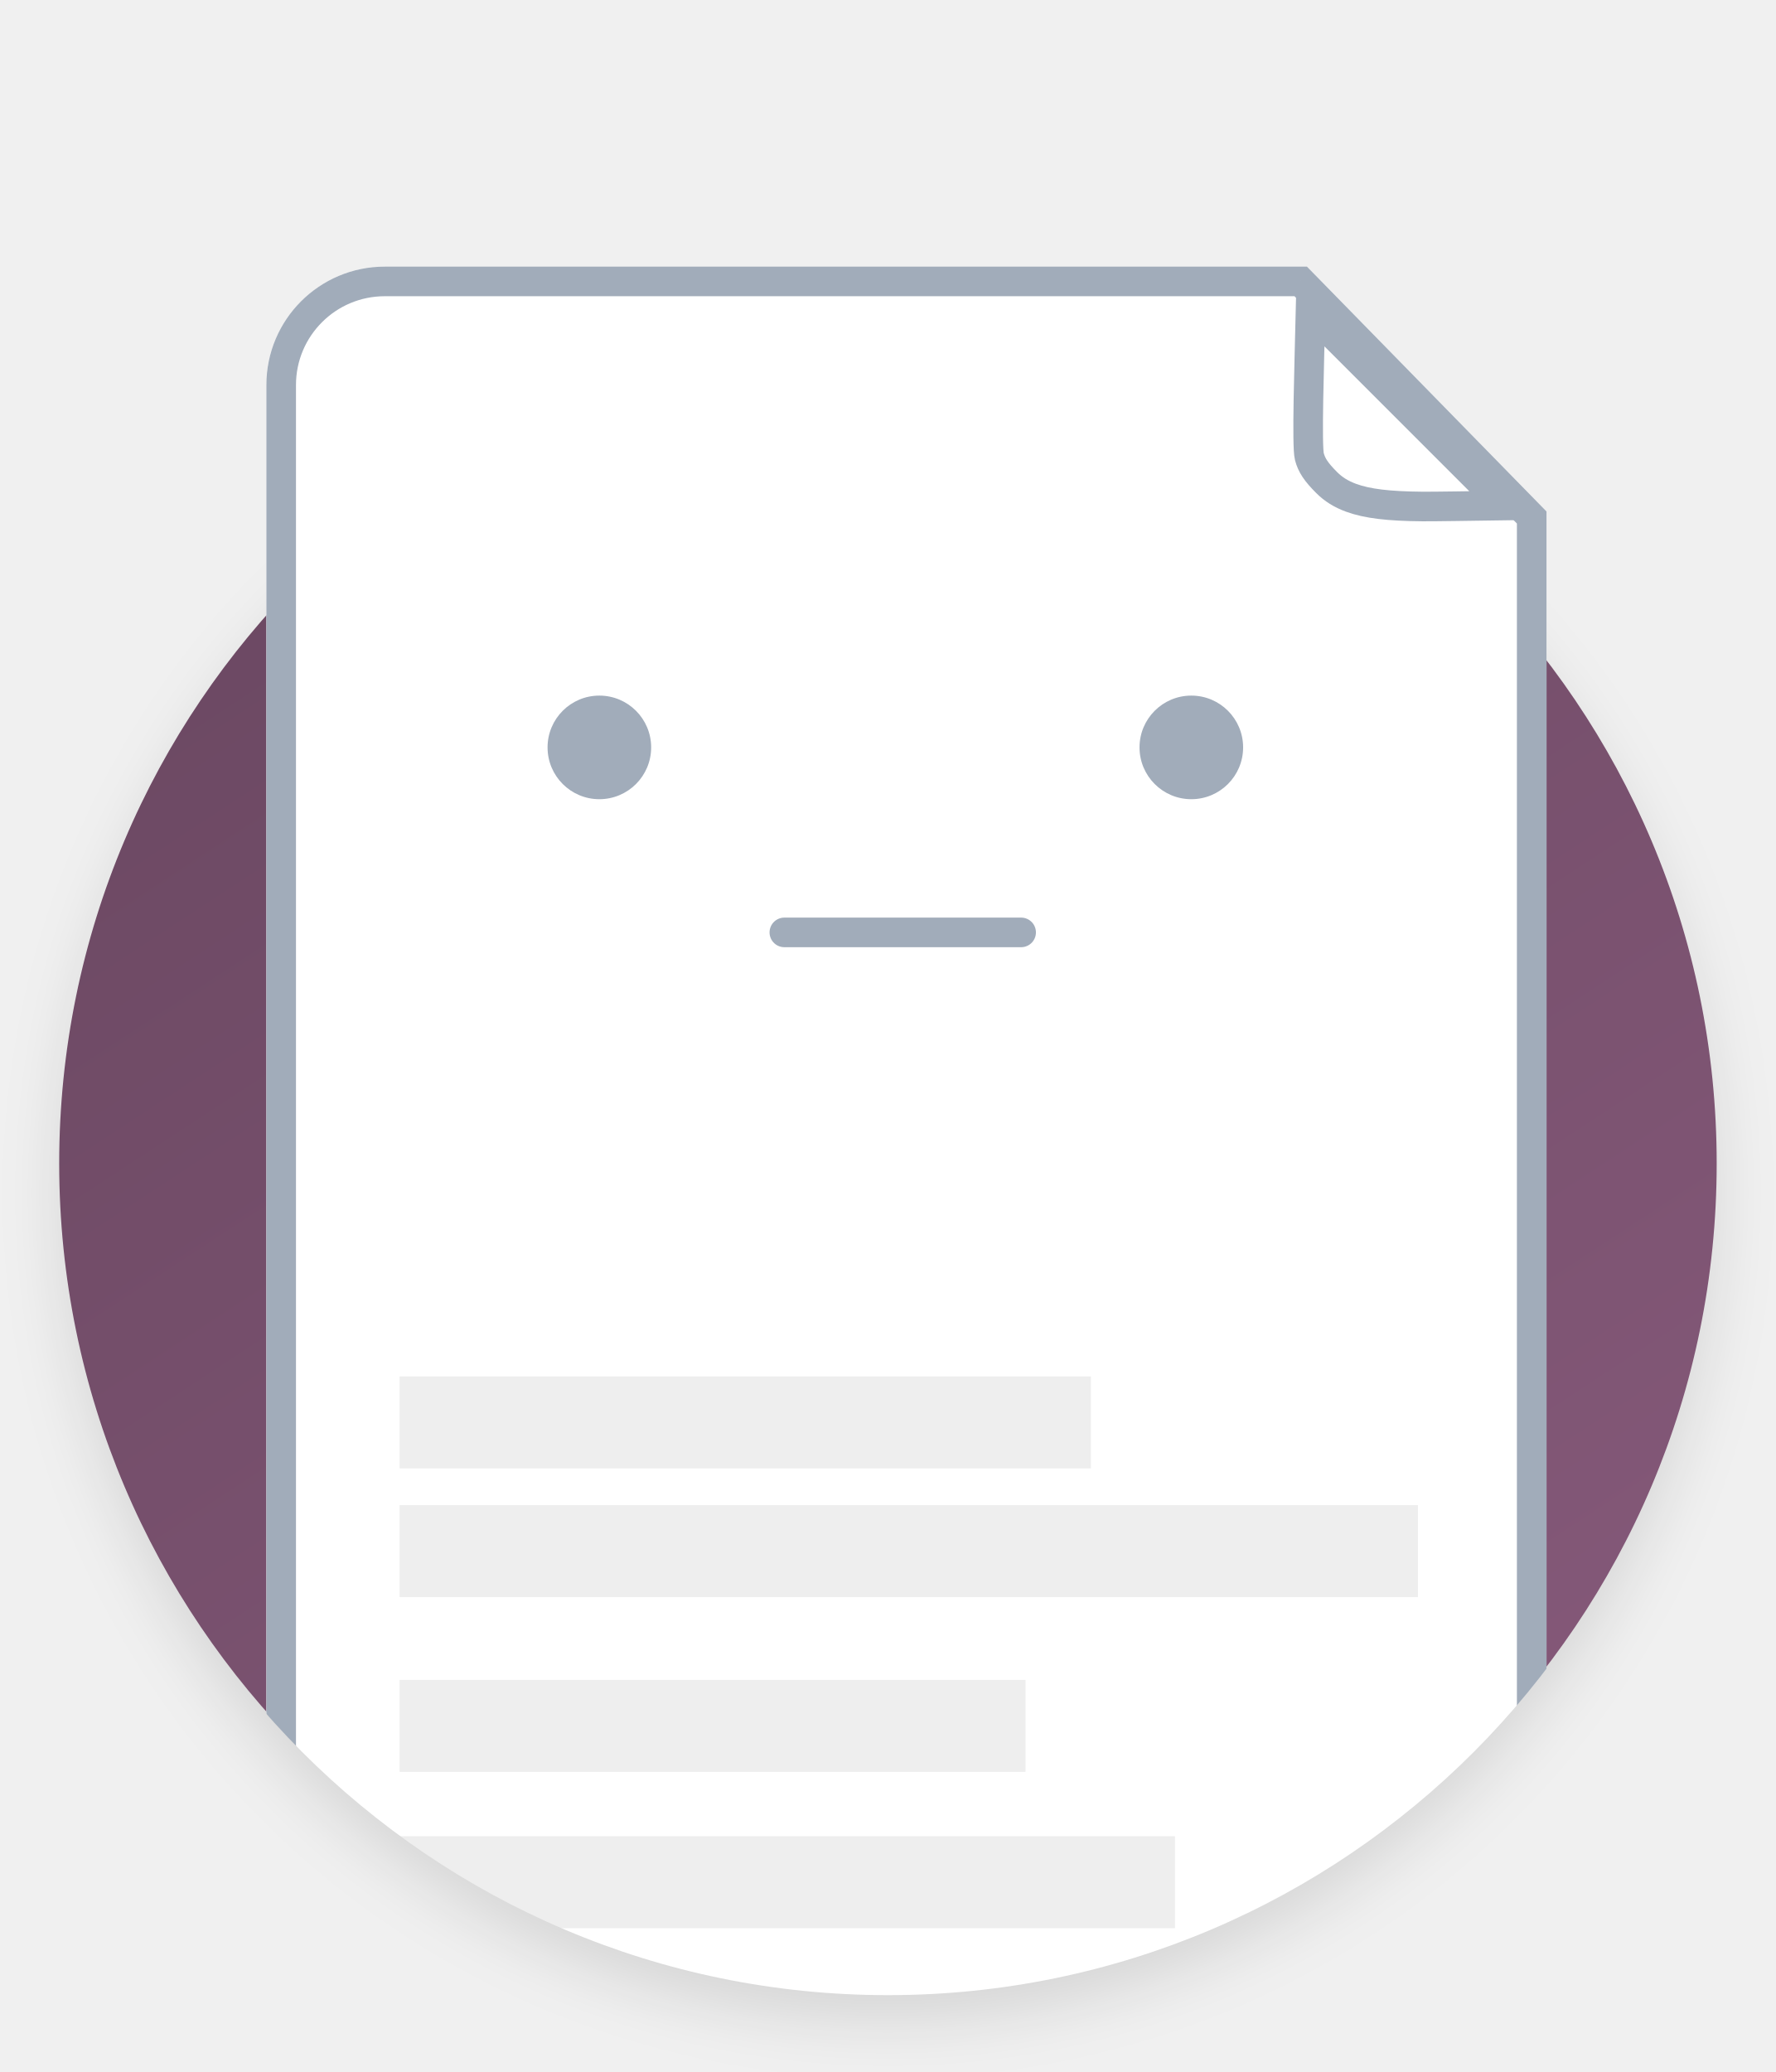
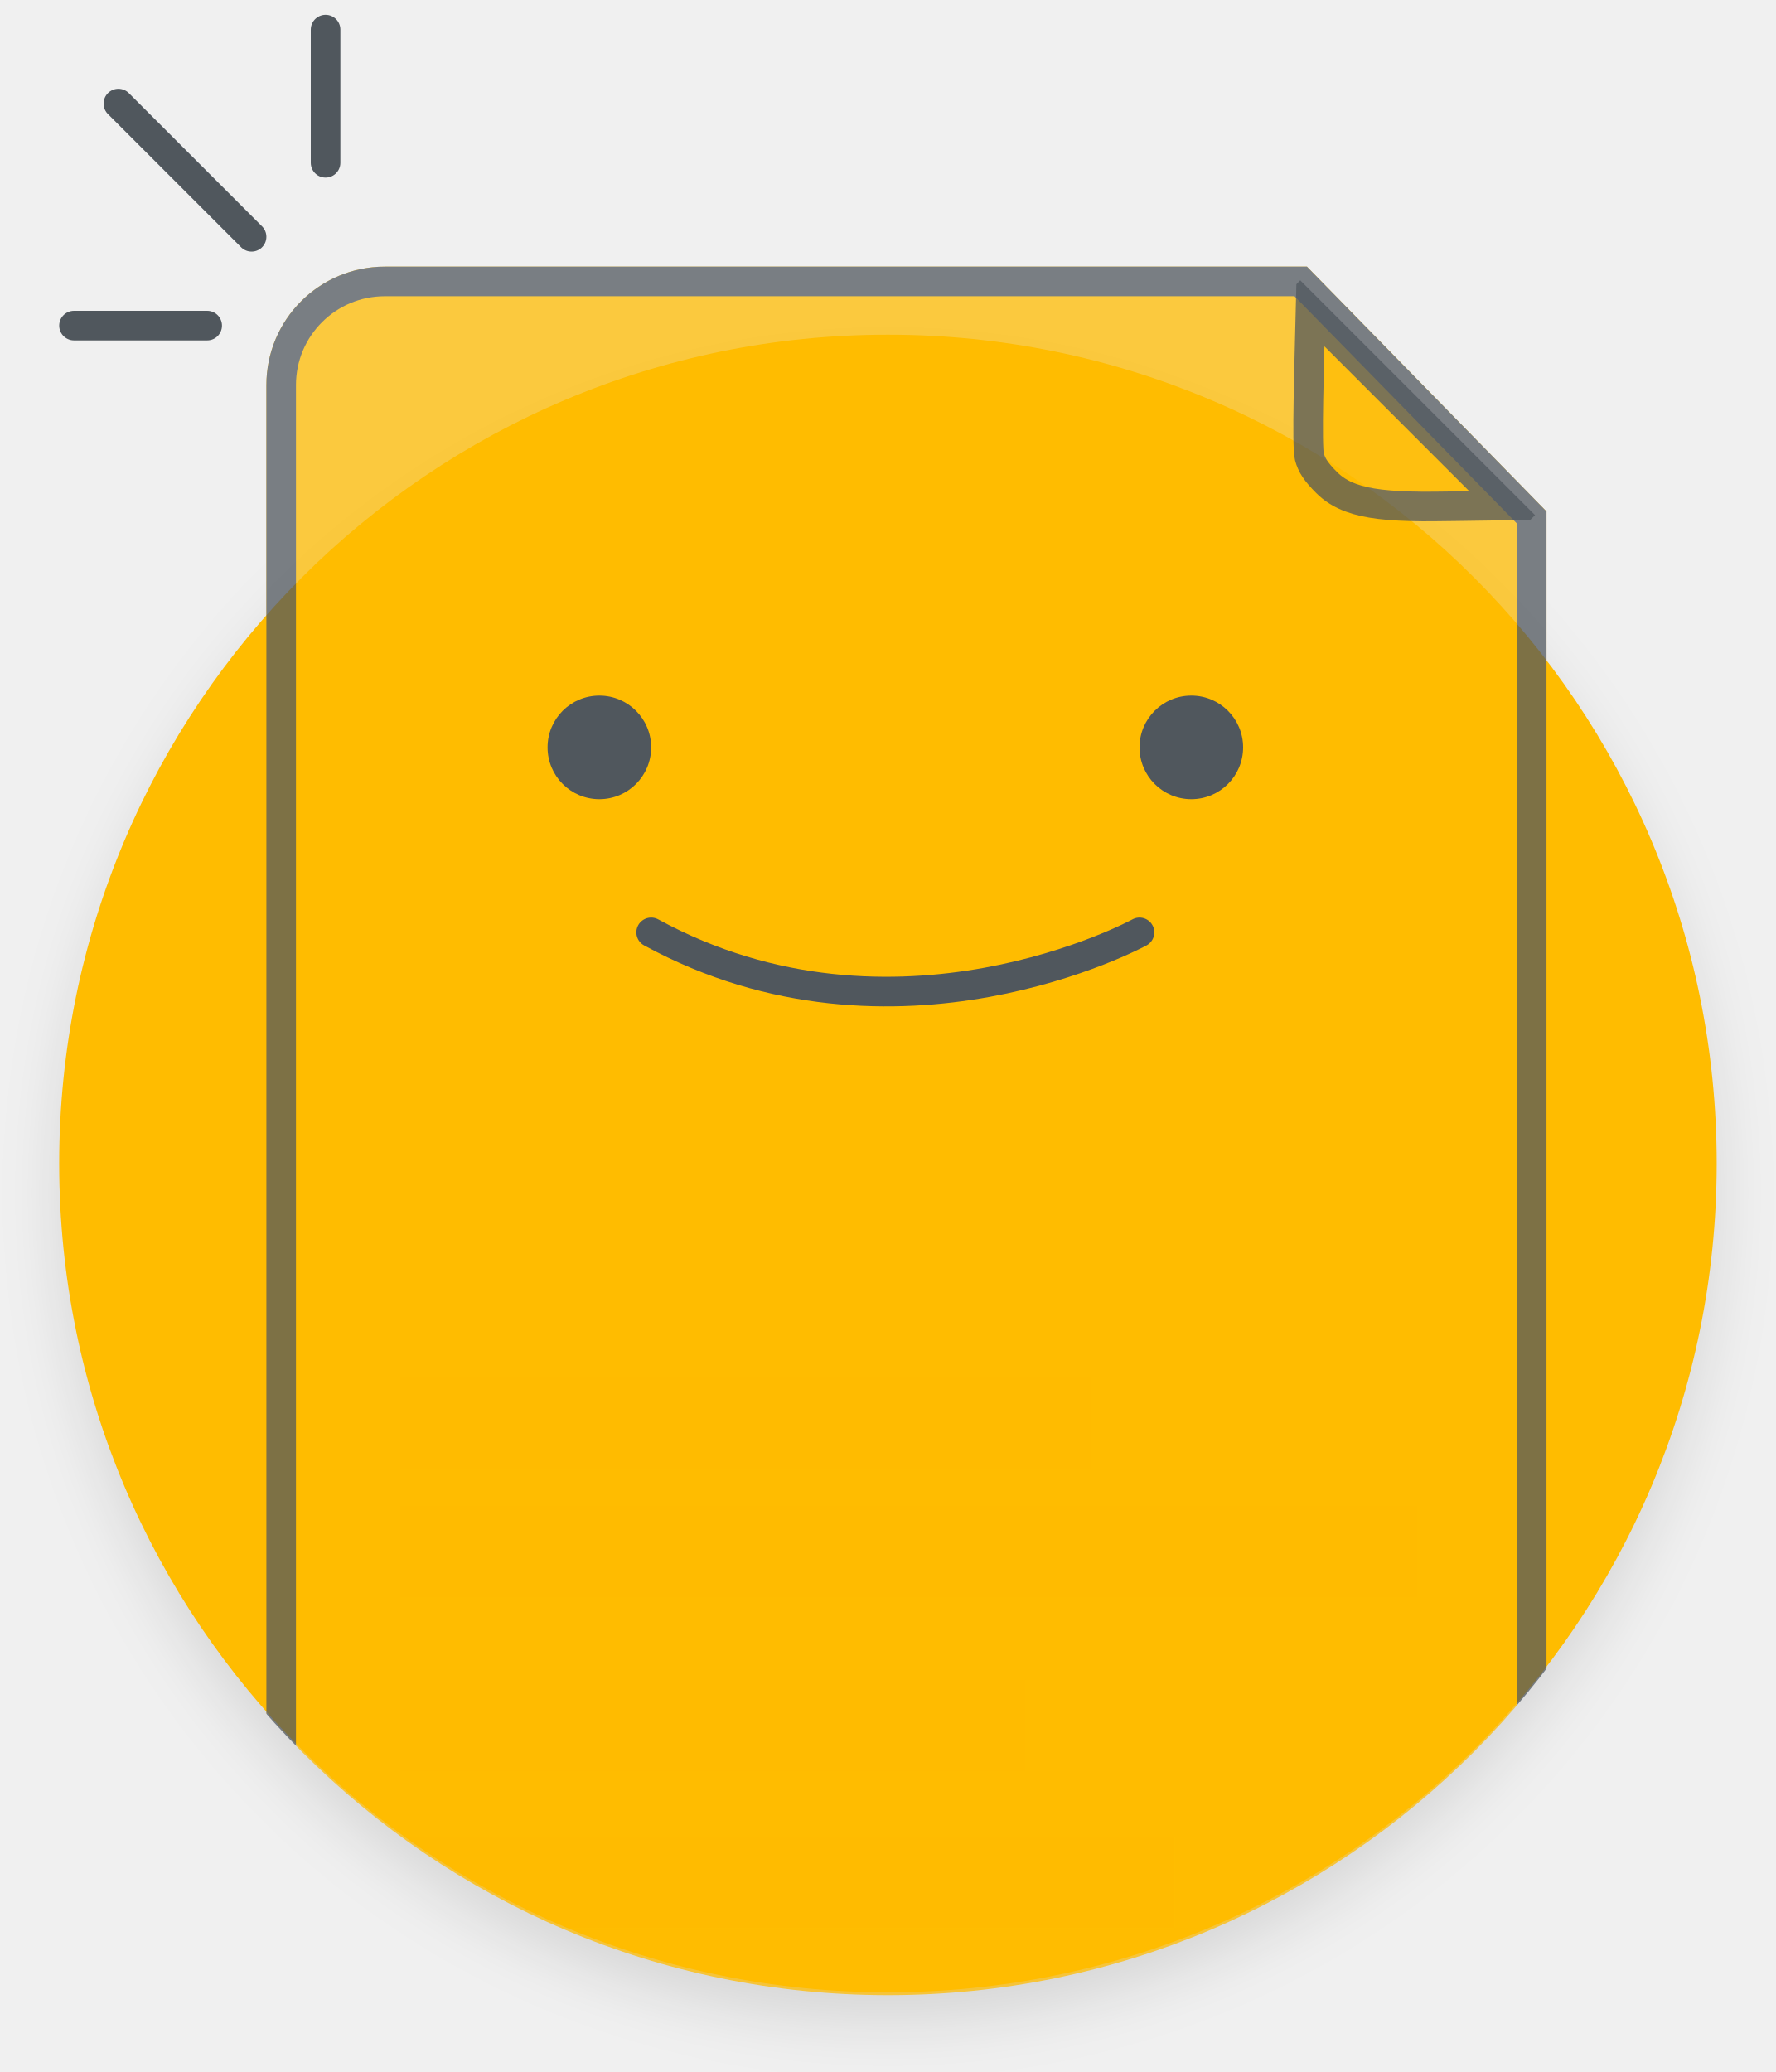
<svg xmlns="http://www.w3.org/2000/svg" xmlns:xlink="http://www.w3.org/1999/xlink" width="120" height="140" viewBox="0 0 120 140">
-   <defs>
-     <linearGradient id="empty_state_file_neutral-c" x1="91.284%" x2="25.707%" y1="100%" y2="0%">
-       <stop offset="0%" stop-color="#875A7B" />
-       <stop offset="100%" stop-color="#6B4862" />
+   <defs fill="#ffbc00">
+     <linearGradient id="empty_state_file_happy-c" x1="91.284%" x2="25.707%" y1="100%" y2="0%" fill="#ffbc00">
+       <stop offset="0%" stop-color="#2e2622" fill="#ffbc00" />
+       <stop offset="100%" stop-color="#554236" fill="#ffbc00" />
    </linearGradient>
-     <circle id="empty_state_file_neutral-b" cx="56" cy="66.614" r="56" />
-     <filter id="empty_state_file_neutral-a" width="112.5%" height="112.5%" x="-6.2%" y="-4.5%" filterUnits="objectBoundingBox">
-       <feOffset dy="2" in="SourceAlpha" result="shadowOffsetOuter1" />
-       <feGaussianBlur in="shadowOffsetOuter1" result="shadowBlurOuter1" stdDeviation="2" />
-       <feColorMatrix in="shadowBlurOuter1" values="0 0 0 0 0   0 0 0 0 0   0 0 0 0 0  0 0 0 0.106 0" />
+     <circle id="empty_state_file_happy-b" cx="56" cy="76.614" r="56" fill="#ffbc00" />
+     <filter id="empty_state_file_happy-a" width="112.5%" height="112.5%" x="-6.2%" y="-4.5%" filterUnits="objectBoundingBox" fill="#ffbc00">
+       <feOffset dy="2" in="SourceAlpha" result="shadowOffsetOuter1" fill="#ffbc00" />
+       <feGaussianBlur in="shadowOffsetOuter1" result="shadowBlurOuter1" stdDeviation="2" fill="#ffbc00" />
+       <feColorMatrix in="shadowBlurOuter1" values="0 0 0 0 0   0 0 0 0 0   0 0 0 0 0  0 0 0 0.106 0" fill="#ffbc00" />
    </filter>
-     <path id="empty_state_file_neutral-d" d="M56,122.807 C86.928,122.807 112,97.672 112,66.667 C112,59.661 112,37.438 112,0 L0,0 C0,23.774 0,45.996 0,66.667 C0,97.672 25.072,122.807 56,122.807 Z" />
-     <path id="empty_state_file_neutral-f" d="M22,6.015 L84.315,6.015 L100.5,22.556 L100.5,114.83 L100.5,114.83 C100.5,124.218 92.889,131.83 83.5,131.83 L31,131.83 L31,131.83 C21.611,131.83 14,124.218 14,114.83 L14,14.015 L14,14.015 C14,9.597 17.582,6.015 22,6.015 Z" />
+     <path id="empty_state_file_happy-d" d="M56,122.807 C86.928,122.807 112,97.672 112,66.667 C112,59.661 112,37.438 112,0 L0,0 C0,23.774 0,45.996 0,66.667 C0,97.672 25.072,122.807 56,122.807 Z" fill="#ffbc00" />
+     <path id="empty_state_file_happy-f" d="M22,6.015 L84.315,6.015 L100.5,22.556 L100.5,114.83 L100.5,114.83 C100.5,124.218 92.889,131.83 83.5,131.83 L31,131.83 L31,131.83 C21.611,131.83 14,124.218 14,114.83 L14,14.015 L14,14.015 C14,9.597 17.582,6.015 22,6.015 Z" fill="#ffbc00" />
  </defs>
-   <g fill="none" fill-rule="evenodd" transform="translate(4 12)">
-     <use fill="#000" filter="url(#empty_state_file_neutral-a)" xlink:href="#empty_state_file_neutral-b" />
-     <use fill="url(#empty_state_file_neutral-c)" xlink:href="#empty_state_file_neutral-b" />
-     <mask id="empty_state_file_neutral-e" fill="#fff">
-       <use xlink:href="#empty_state_file_neutral-d" />
-     </mask>
-     <g mask="url(#empty_state_file_neutral-e)">
-       <use fill="#FFF" xlink:href="#empty_state_file_neutral-f" />
-       <path stroke="#A1ACBA" stroke-width="2" d="M99.5,22.964 L83.894,7.015 L22,7.015 C18.134,7.015 15,10.149 15,14.015 L15,114.83 C15,123.666 22.163,130.83 31,130.83 L83.5,130.83 C92.337,130.83 99.5,123.666 99.5,114.83 L99.5,22.964 Z" />
-     </g>
-     <path stroke="#A1ACBA" stroke-width="2" d="M84.8,27.505 C87.406,25.022 91.415,21.266 91.788,20.627 C92.092,20.105 92.201,19.57 92.201,18.554 C92.201,17.921 92.06,17.314 91.766,16.678 C91.275,15.614 90.368,14.469 88.765,12.838 C88.239,12.302 86.319,10.445 84.8,8.968 L84.8,27.505 Z" mask="url(#empty_state_file_neutral-e)" transform="rotate(135 88.5 18.226)" />
-     <g fill="#000" mask="url(#empty_state_file_neutral-e)" opacity=".07">
-       <g transform="translate(23 81)">
-         <rect width="46.716" height="6.214" />
-         <rect width="68.812" height="6.214" y="8.7" />
-         <rect width="42.297" height="6.214" y="20.506" />
-         <rect width="52.398" height="6.214" y="31.07" />
+   <g fill="none" fill-rule="evenodd" transform="translate(4 2)">
+     <use fill="#554236" filter="url(#empty_state_file_happy-a)" xlink:href="#empty_state_file_happy-b" />
+     <use fill="#554236" xlink:href="#empty_state_file_happy-b" />
+     <g transform="translate(0 10)">
+       <mask id="empty_state_file_happy-e" fill="#F1EFA5">
+         <use xlink:href="#empty_state_file_happy-d" fill="#ffbc00" />
+       </mask>
+       <g mask="url(#empty_state_file_happy-e)">
+         <use fill="#F1EFA5" xlink:href="#empty_state_file_happy-f" />
+         <path stroke="#50575d" stroke-width="2" d="M99.5,22.964 L83.894,7.015 L22,7.015 C18.134,7.015 15,10.149 15,14.015 L15,114.83 C15,123.666 22.163,130.83 31,130.83 L83.5,130.83 C92.337,130.83 99.5,123.666 99.5,114.83 L99.5,22.964 Z" fill="#ffbc00" />
+       </g>
+       <path stroke="#50575d" stroke-width="2" d="M84.8,27.505 C87.406,25.022 91.415,21.266 91.788,20.627 C92.092,20.105 92.201,19.57 92.201,18.554 C92.201,17.921 92.06,17.314 91.766,16.678 C91.275,15.614 90.368,14.469 88.765,12.838 C88.239,12.302 86.319,10.445 84.8,8.968 L84.8,27.505 Z" mask="url(#empty_state_file_happy-e)" transform="rotate(135 88.5 18.226)" fill="#ffbc00" />
+       <g fill="#554236" mask="url(#empty_state_file_happy-e)" opacity=".07">
+         <g transform="translate(23 81)">
+           <rect width="46.716" height="6.214" fill="#ffbc00" />
+           <rect width="68.812" height="6.214" y="8.7" fill="#ffbc00" />
+           <rect width="42.297" height="6.214" y="20.506" fill="#ffbc00" />
+           <rect width="52.398" height="6.214" y="31.07" fill="#ffbc00" />
+         </g>
      </g>
    </g>
-     <g transform="translate(33 35)">
-       <path stroke="#A1ACBA" stroke-linecap="round" stroke-linejoin="round" stroke-width="2" d="M16,16 L32,16" />
-       <circle cx="43.5" cy="3.5" r="3.5" fill="#A1ACBA" />
-       <circle cx="3.5" cy="3.5" r="3.5" fill="#A1ACBA" />
+     <path stroke="#50575d" stroke-linecap="round" stroke-width="2" d="M13 14L4 5M18 9L18 0M1 20L10 20" fill="#ffbc00" />
+     <g transform="translate(28.491 43.21)">
+       <path stroke="#50575d" stroke-linecap="round" stroke-linejoin="round" stroke-width="2" d="M11.509,17.789 C28.009,26.789 44.509,17.789 44.509,17.789" fill="#ffbc00" />
+       <circle cx="48.009" cy="5.289" r="3.5" fill="#50575d" />
+       <circle cx="8.009" cy="5.289" r="3.5" fill="#50575d" />
    </g>
  </g>
</svg>
